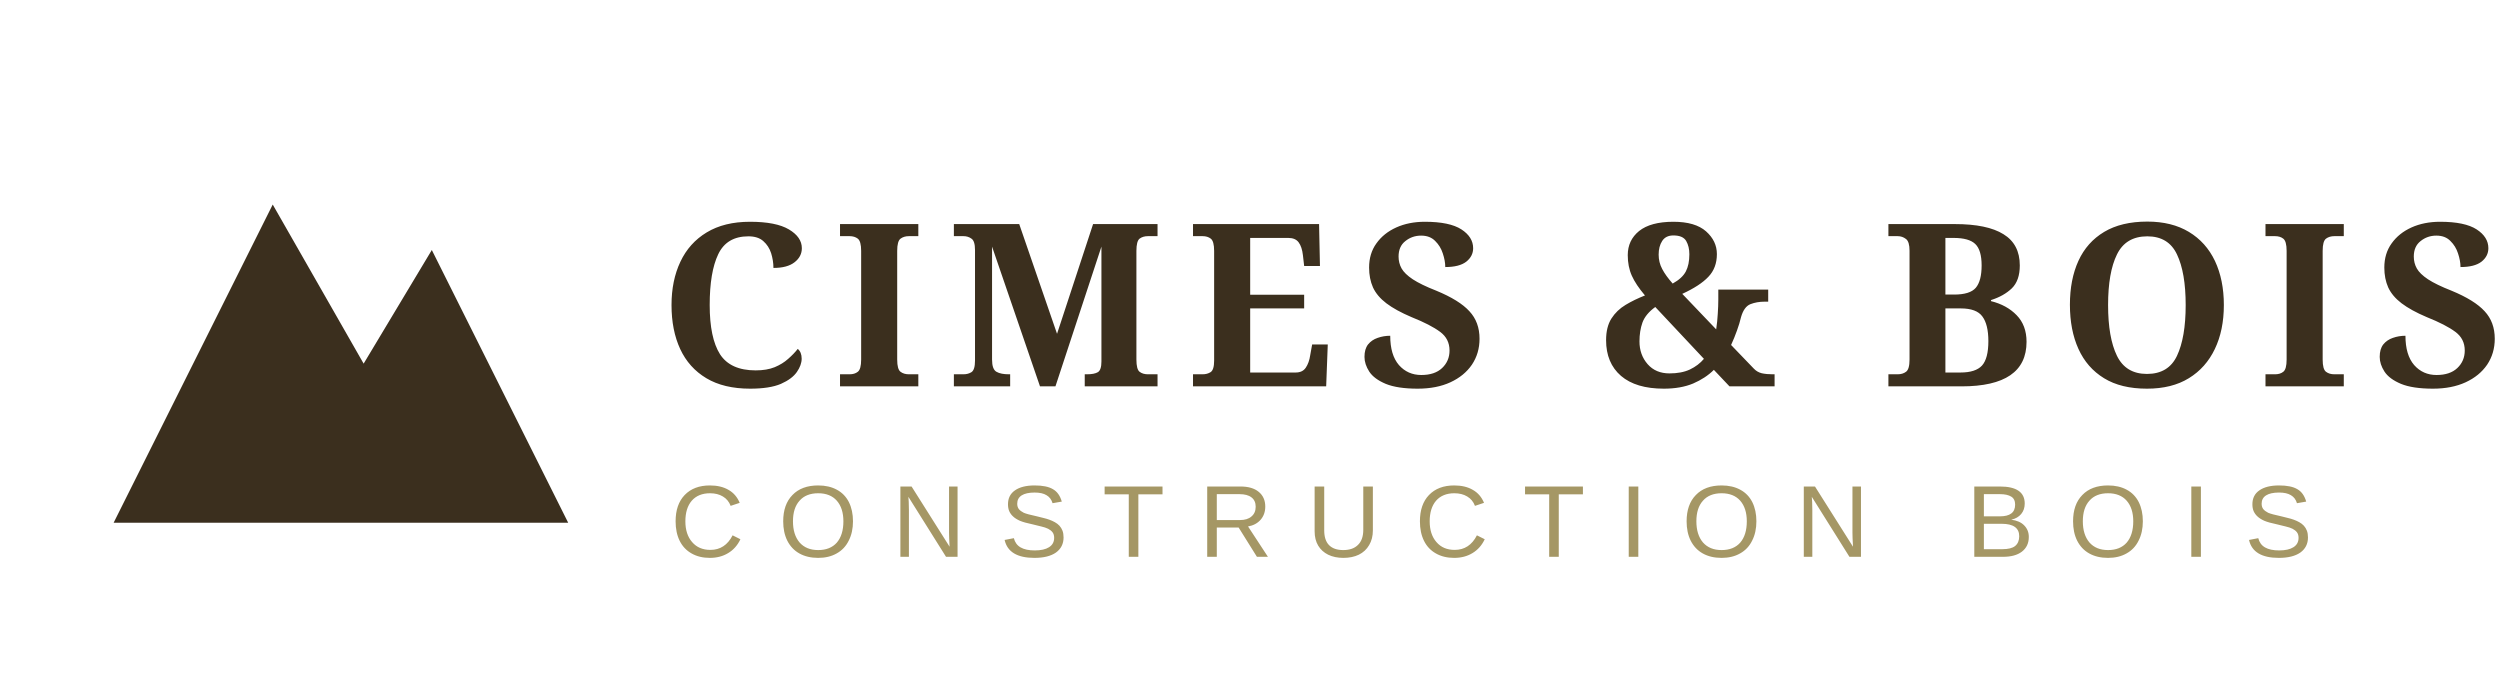
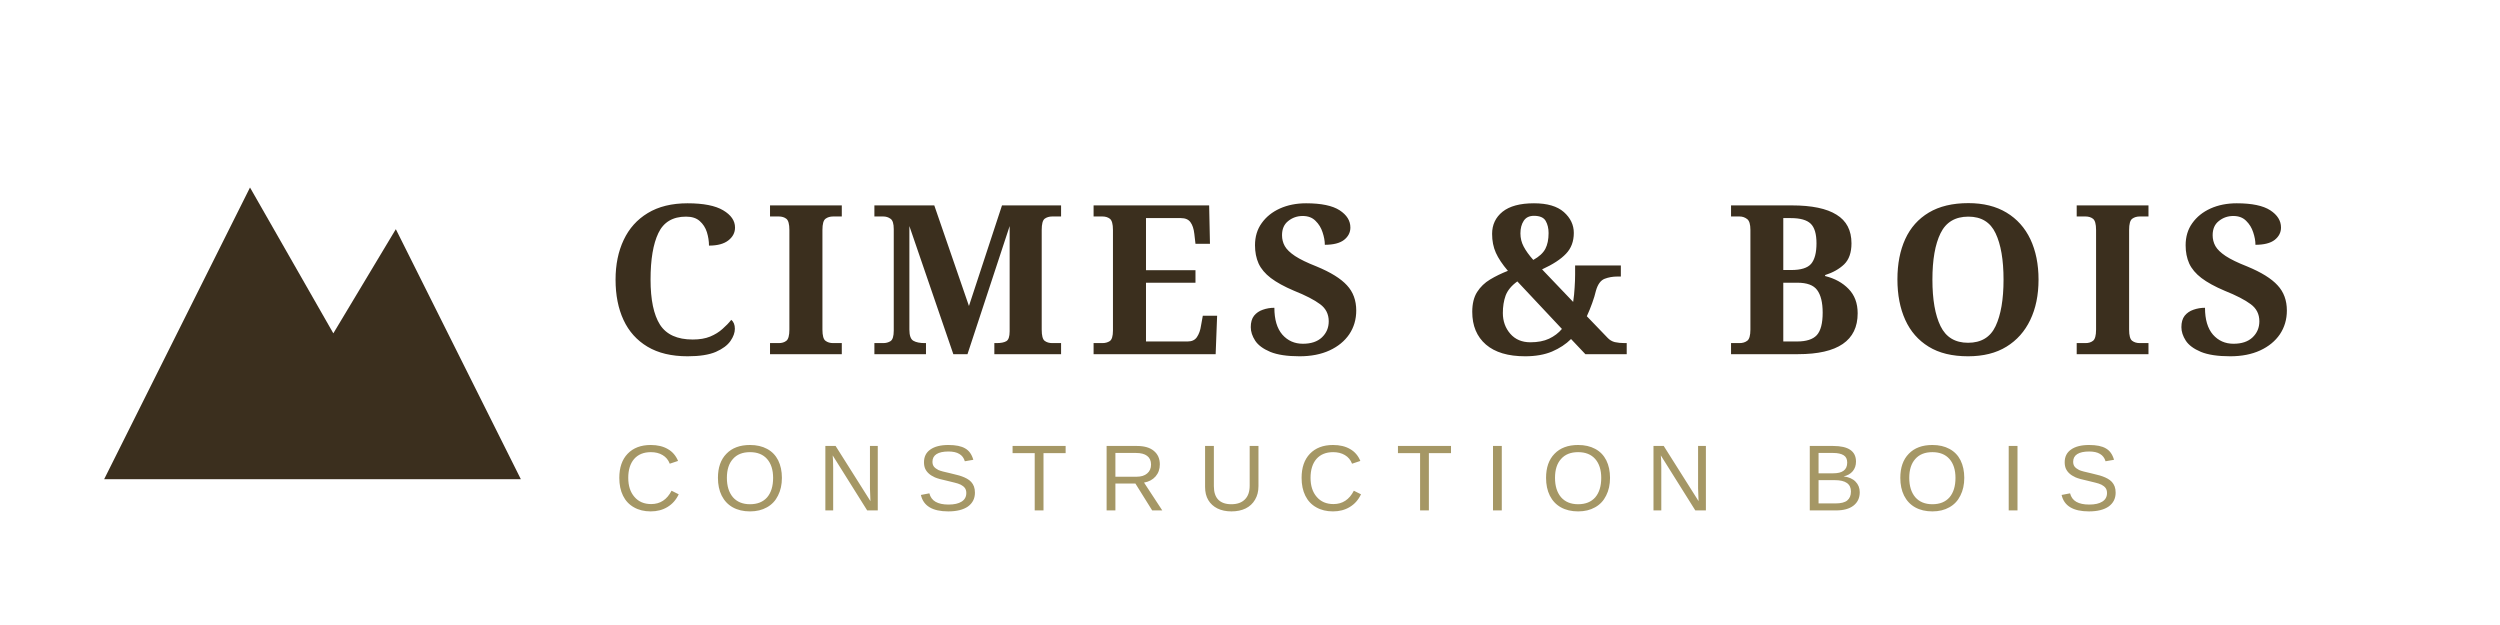
- <svg xmlns="http://www.w3.org/2000/svg" width="220" height="60" viewBox="0 0 220 60">
+ <svg xmlns="http://www.w3.org/2000/svg" width="240" height="60" viewBox="0 0 240 60">
  <g fill="#3b2f1e">
    <path d="M10 46 L24 18 L32 32 L38 22 L50 46 Z" />
  </g>
  <text x="58" y="34" font-family="Georgia,serif" font-size="20" font-weight="700" letter-spacing="2" fill="#3b2f1e">CIMES &amp; BOIS</text>
  <text x="59" y="49" font-family="Arial,sans-serif" font-size="9" letter-spacing="3" fill="#A59765">CONSTRUCTION BOIS</text>
</svg>
